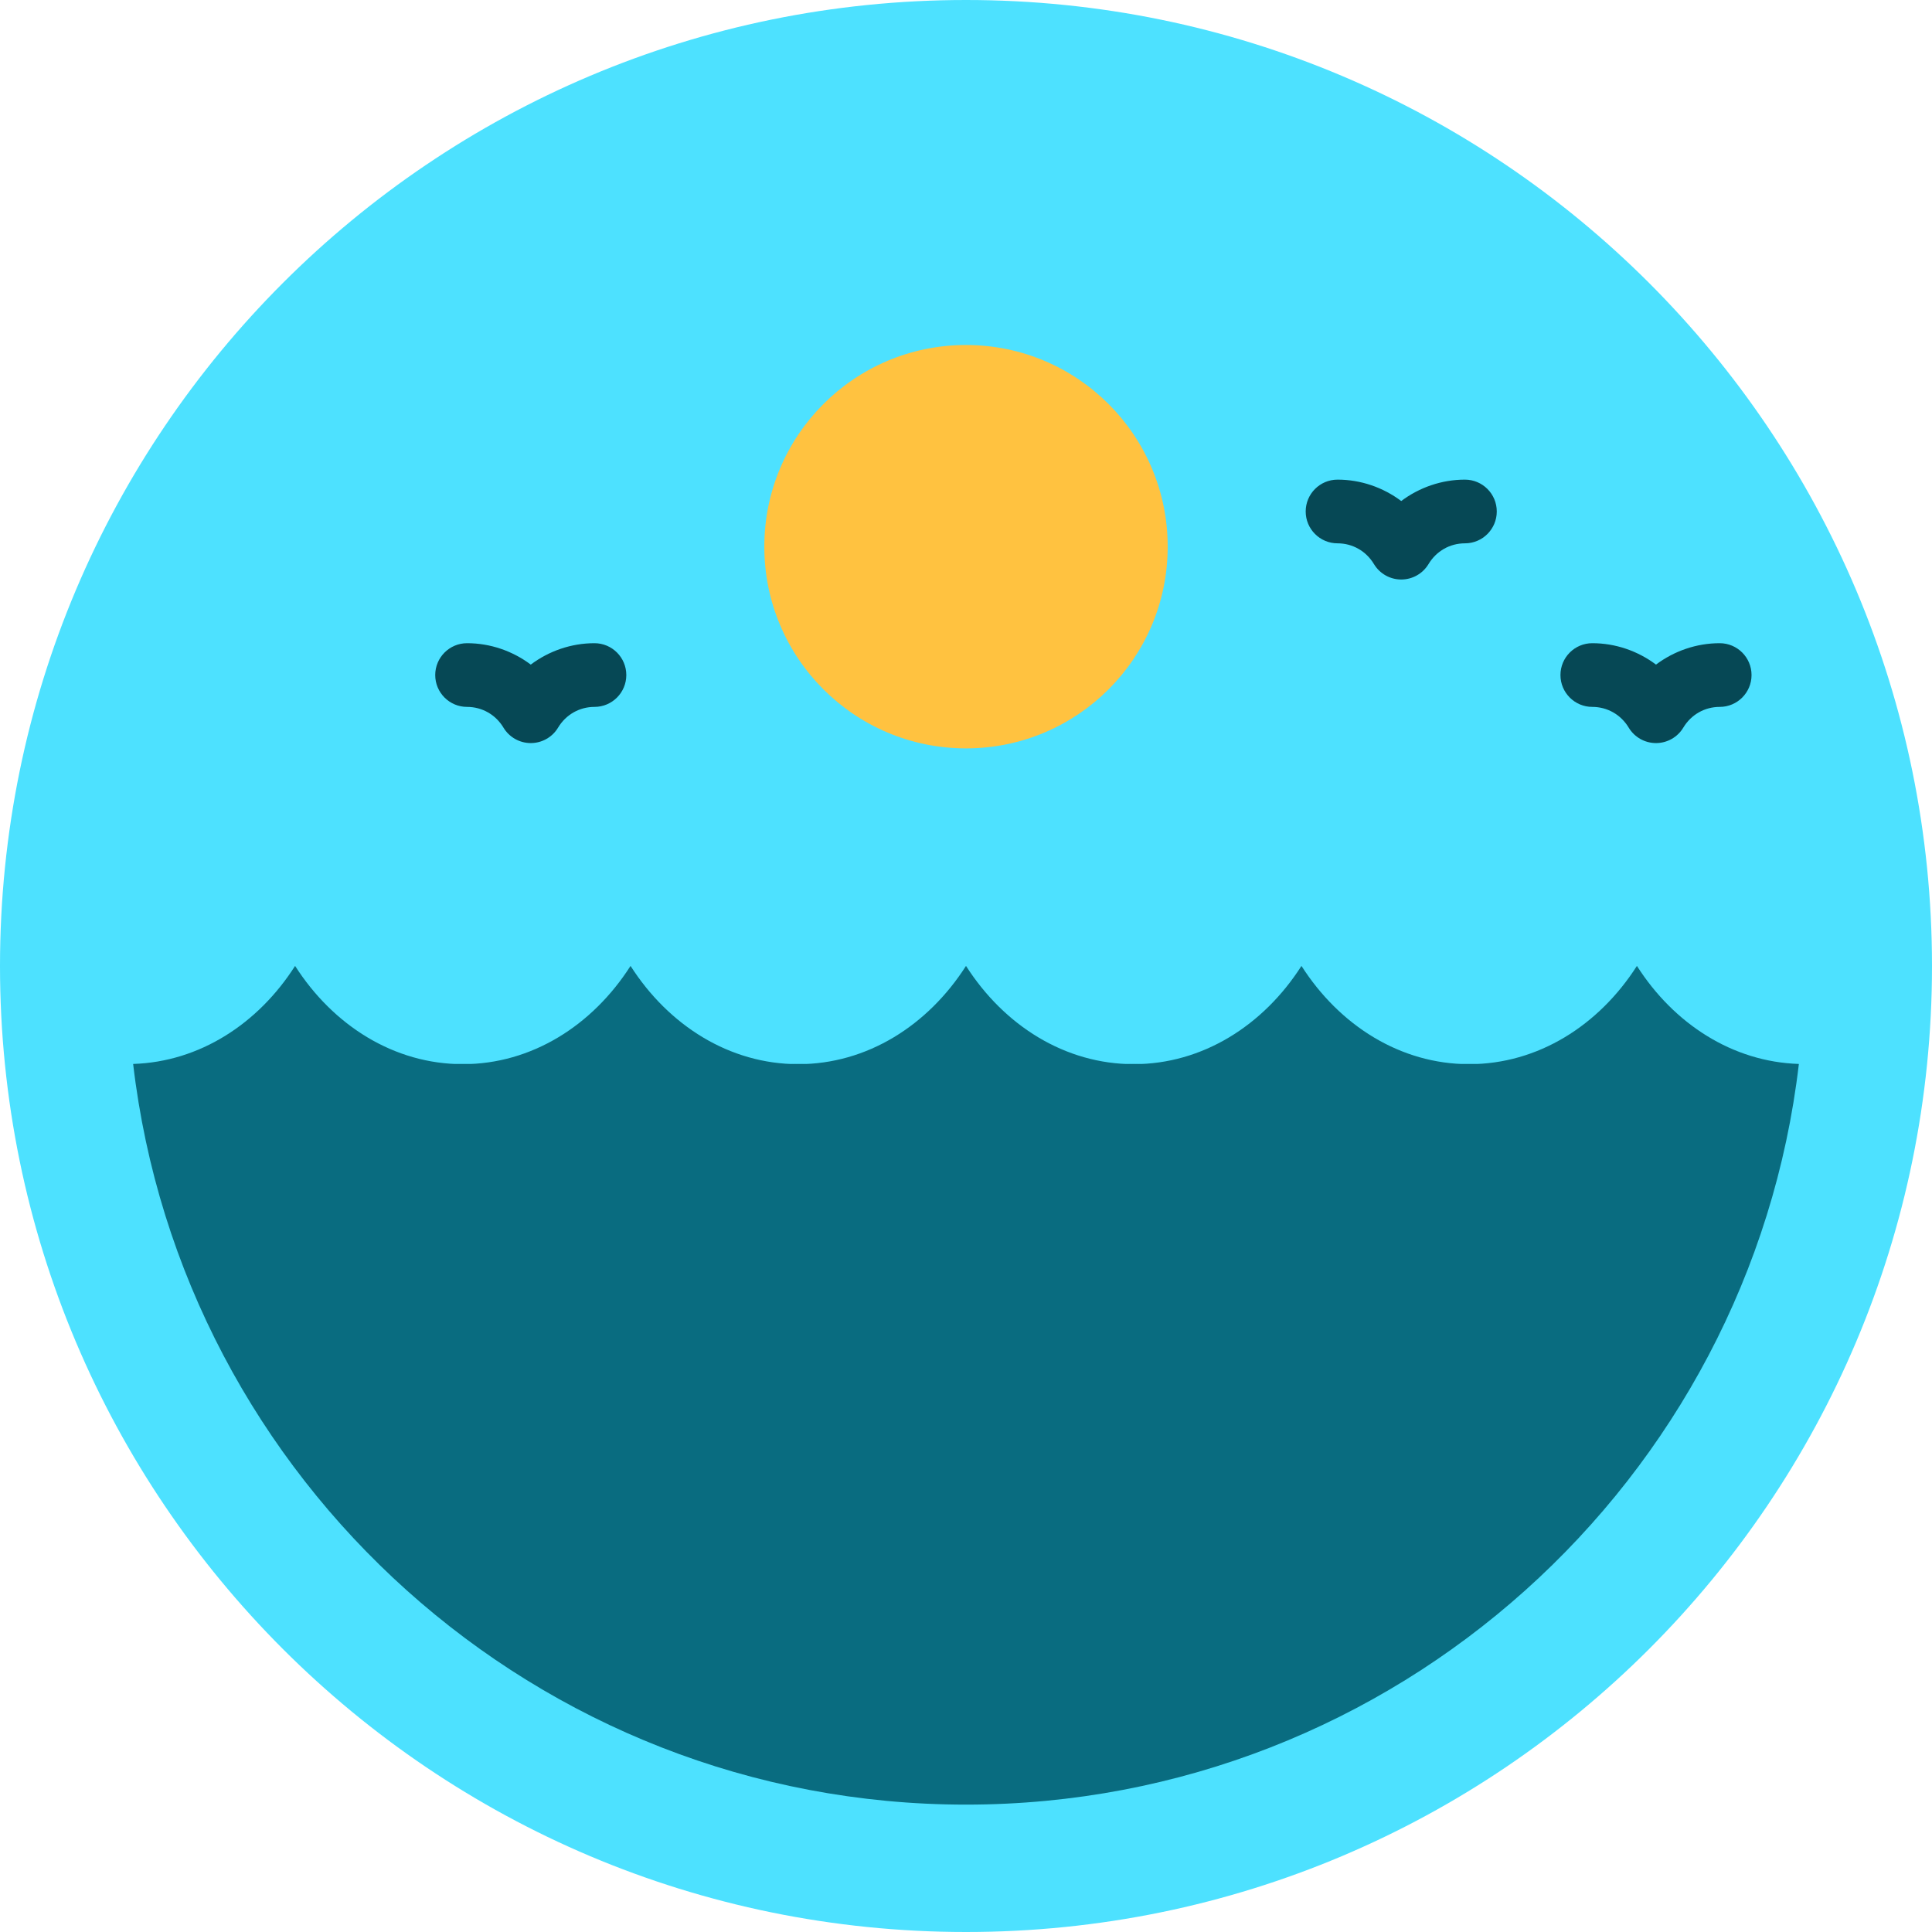
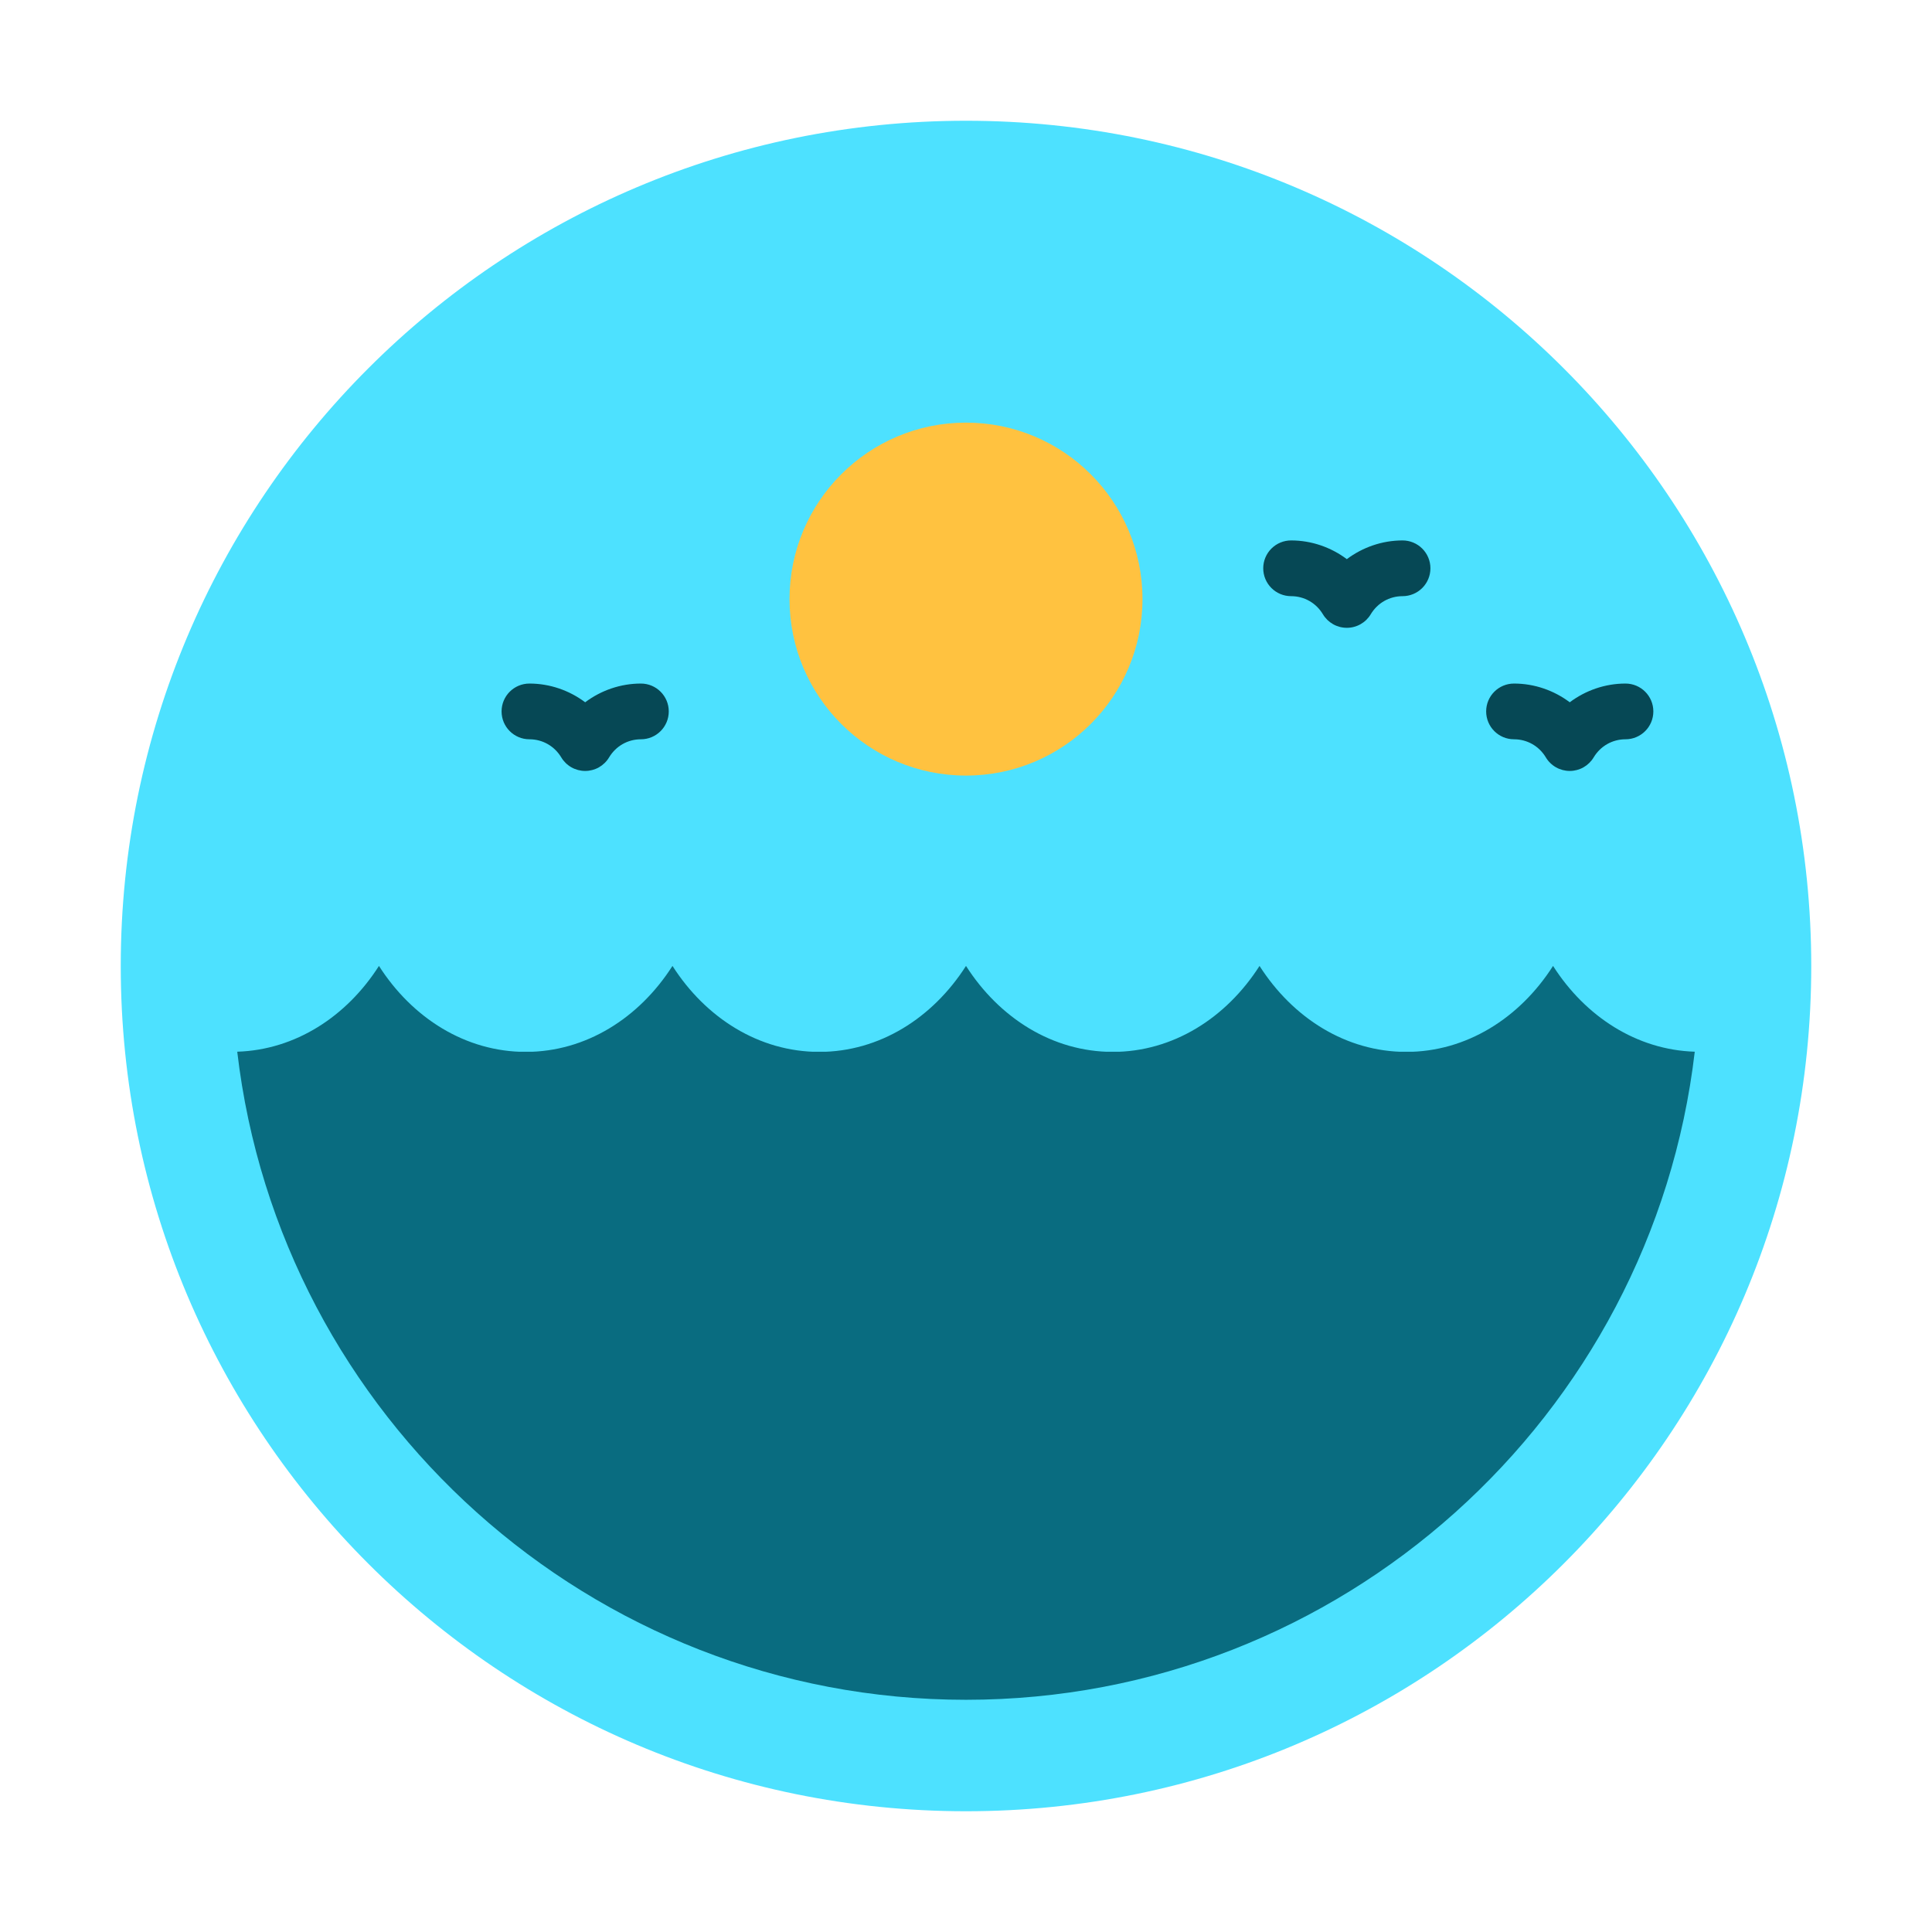
- <svg xmlns="http://www.w3.org/2000/svg" xml:space="preserve" width="800" height="800" viewBox="0 0 512 512">
-   <circle cx="256" cy="256" r="256" style="fill:#4de1ff" />
-   <path d="M35.283 281.959c17.613-.557 33.138-10.662 42.902-25.959 10.046 15.739 26.214 26.013 44.472 26.013 18.244 0 34.366-10.274 44.427-26.013 10.077 15.739 26.214 26.013 44.457 26.013 18.259 0 34.381-10.274 44.443-26.013 10.046 15.739 26.214 26.013 44.457 26.013 18.243 0 34.382-10.274 44.443-26.013 10.077 15.739 26.214 26.013 44.457 26.013 18.244 0 34.382-10.274 44.443-26.013 9.765 15.297 25.319 25.402 42.934 25.959C463.819 392.317 369.764 478.242 256 478.242S48.181 392.317 35.283 281.959c17.615-.557 33.169-10.662 42.934-25.959 10.061 15.739 26.199 26.013 44.443 26.013 18.243 0 34.381-10.274 44.457-26.013 10.061 15.739 26.2 26.013 44.443 26.013s34.41-10.274 44.457-26.013c10.062 15.739 26.184 26.013 44.443 26.013 18.244 0 34.382-10.274 44.457-26.013 10.061 15.739 26.183 26.013 44.427 26.013 18.259 0 34.426-10.274 44.472-26.013 9.764 15.297 25.289 25.402 42.902 25.959" style="fill:#096c80" />
-   <path d="M438.857 196.923a8.44 8.44 0 0 1-7.238-4.098c-2.063-3.438-5.667-5.49-9.641-5.49-4.662 0-8.44-3.778-8.44-8.44s3.778-8.44 8.44-8.44c6.145 0 12.067 2.058 16.879 5.67 4.812-3.612 10.734-5.67 16.879-5.67 4.662 0 8.44 3.778 8.44 8.44s-3.778 8.44-8.44 8.44c-3.974 0-7.579 2.053-9.641 5.49a8.44 8.44 0 0 1-7.238 4.098zM371.341 153.576a8.44 8.44 0 0 1-7.238-4.098c-2.063-3.438-5.667-5.49-9.641-5.49a8.44 8.44 0 0 1-8.44-8.44 8.44 8.44 0 0 1 8.44-8.44c6.145 0 12.067 2.058 16.879 5.67 4.812-3.612 10.734-5.67 16.879-5.67a8.44 8.44 0 0 1 8.44 8.44 8.44 8.44 0 0 1-8.44 8.44c-3.974 0-7.579 2.053-9.641 5.49a8.438 8.438 0 0 1-7.238 4.098zM140.659 196.923a8.44 8.44 0 0 1-7.238-4.098c-2.063-3.438-5.667-5.49-9.641-5.49-4.662 0-8.44-3.778-8.44-8.44s3.778-8.44 8.44-8.44c6.145 0 12.067 2.058 16.879 5.67 4.812-3.612 10.734-5.67 16.879-5.67 4.662 0 8.44 3.778 8.44 8.44s-3.778 8.44-8.44 8.44c-3.974 0-7.579 2.053-9.641 5.49a8.44 8.44 0 0 1-7.238 4.098z" style="fill:#064855" />
-   <circle cx="256" cy="144.879" r="53.451" style="fill:#ffc240" />
+ <svg xmlns="http://www.w3.org/2000/svg" width="256" height="256" viewBox="0 0 256 256" fill="none">
+   <path d="M128 240C189.856 240 240 189.856 240 128C240 66.144 189.856 16 128 16C66.144 16 16 66.144 16 128C16 189.856 66.144 240 128 240Z" fill="#4DE1FF" />
+   <path d="M31.436 139.357C39.142 139.113 45.934 134.692 50.206 128C54.601 134.886 61.675 139.381 69.662 139.381C77.644 139.381 84.698 134.886 89.099 128C93.508 134.886 100.568 139.381 108.549 139.381C116.537 139.381 123.591 134.886 127.993 128C132.388 134.886 139.462 139.381 147.443 139.381C155.424 139.381 162.485 134.886 166.887 128C171.295 134.886 178.355 139.381 186.337 139.381C194.318 139.381 201.379 134.886 205.78 128C210.053 134.692 216.858 139.113 224.564 139.357C218.921 187.639 177.772 225.231 128 225.231C78.228 225.231 37.079 187.639 31.436 139.357C39.143 139.113 45.948 134.692 50.22 128C54.622 134.886 61.682 139.381 69.664 139.381C77.645 139.381 84.705 134.886 89.114 128C93.515 134.886 100.576 139.381 108.557 139.381C116.539 139.381 123.612 134.886 128.007 128C132.41 134.886 139.463 139.381 147.451 139.381C155.433 139.381 162.493 134.886 166.901 128C171.303 134.886 178.356 139.381 186.338 139.381C194.326 139.381 201.399 134.886 205.794 128C210.066 134.692 216.858 139.113 224.564 139.357" fill="#096C80" />
+   <path d="M208 102.154C207.362 102.154 206.735 101.989 206.18 101.675C205.625 101.36 205.161 100.908 204.833 100.361C203.931 98.857 202.354 97.959 200.615 97.959C198.576 97.959 196.923 96.306 196.923 94.267C196.923 92.227 198.576 90.574 200.615 90.574C203.304 90.574 205.895 91.475 208 93.055C210.105 91.475 212.696 90.574 215.384 90.574C217.424 90.574 219.077 92.227 219.077 94.267C219.077 96.306 217.424 97.959 215.384 97.959C213.646 97.959 212.069 98.857 211.167 100.361C210.838 100.908 210.374 101.36 209.819 101.675C209.264 101.989 208.638 102.154 208 102.154ZM178.462 83.189C177.824 83.19 177.197 83.024 176.642 82.71C176.087 82.396 175.623 81.944 175.295 81.397C174.392 79.892 172.816 78.995 171.077 78.995C170.098 78.995 169.159 78.606 168.466 77.913C167.774 77.221 167.385 76.282 167.385 75.302C167.385 74.323 167.774 73.384 168.466 72.691C169.159 71.999 170.098 71.61 171.077 71.61C173.766 71.61 176.356 72.51 178.462 74.09C180.567 72.51 183.158 71.61 185.846 71.61C186.826 71.61 187.765 71.999 188.457 72.691C189.15 73.384 189.539 74.323 189.539 75.302C189.539 76.282 189.15 77.221 188.457 77.913C187.765 78.606 186.826 78.995 185.846 78.995C184.108 78.995 182.53 79.893 181.628 81.397C181.3 81.944 180.836 82.396 180.281 82.71C179.726 83.025 179.099 83.19 178.462 83.189ZM77.538 102.154C76.9 102.154 76.274 101.989 75.719 101.675C75.164 101.36 74.7 100.908 74.372 100.361C73.469 98.857 71.892 97.959 70.154 97.959C68.114 97.959 66.461 96.306 66.461 94.267C66.461 92.227 68.114 90.574 70.154 90.574C72.842 90.574 75.433 91.475 77.538 93.055C79.644 91.475 82.234 90.574 84.923 90.574C86.962 90.574 88.615 92.227 88.615 94.267C88.615 96.306 86.962 97.959 84.923 97.959C83.184 97.959 81.607 98.857 80.705 100.361C80.377 100.908 79.913 101.36 79.358 101.675C78.803 101.989 78.176 102.154 77.538 102.154Z" fill="#064855" />
+   <path d="M128 102.769C140.915 102.769 151.385 92.3 151.385 79.385C151.385 66.469 140.915 56 128 56C115.085 56 104.615 66.469 104.615 79.385C104.615 92.3 115.085 102.769 128 102.769Z" fill="#FFC240" />
</svg>
